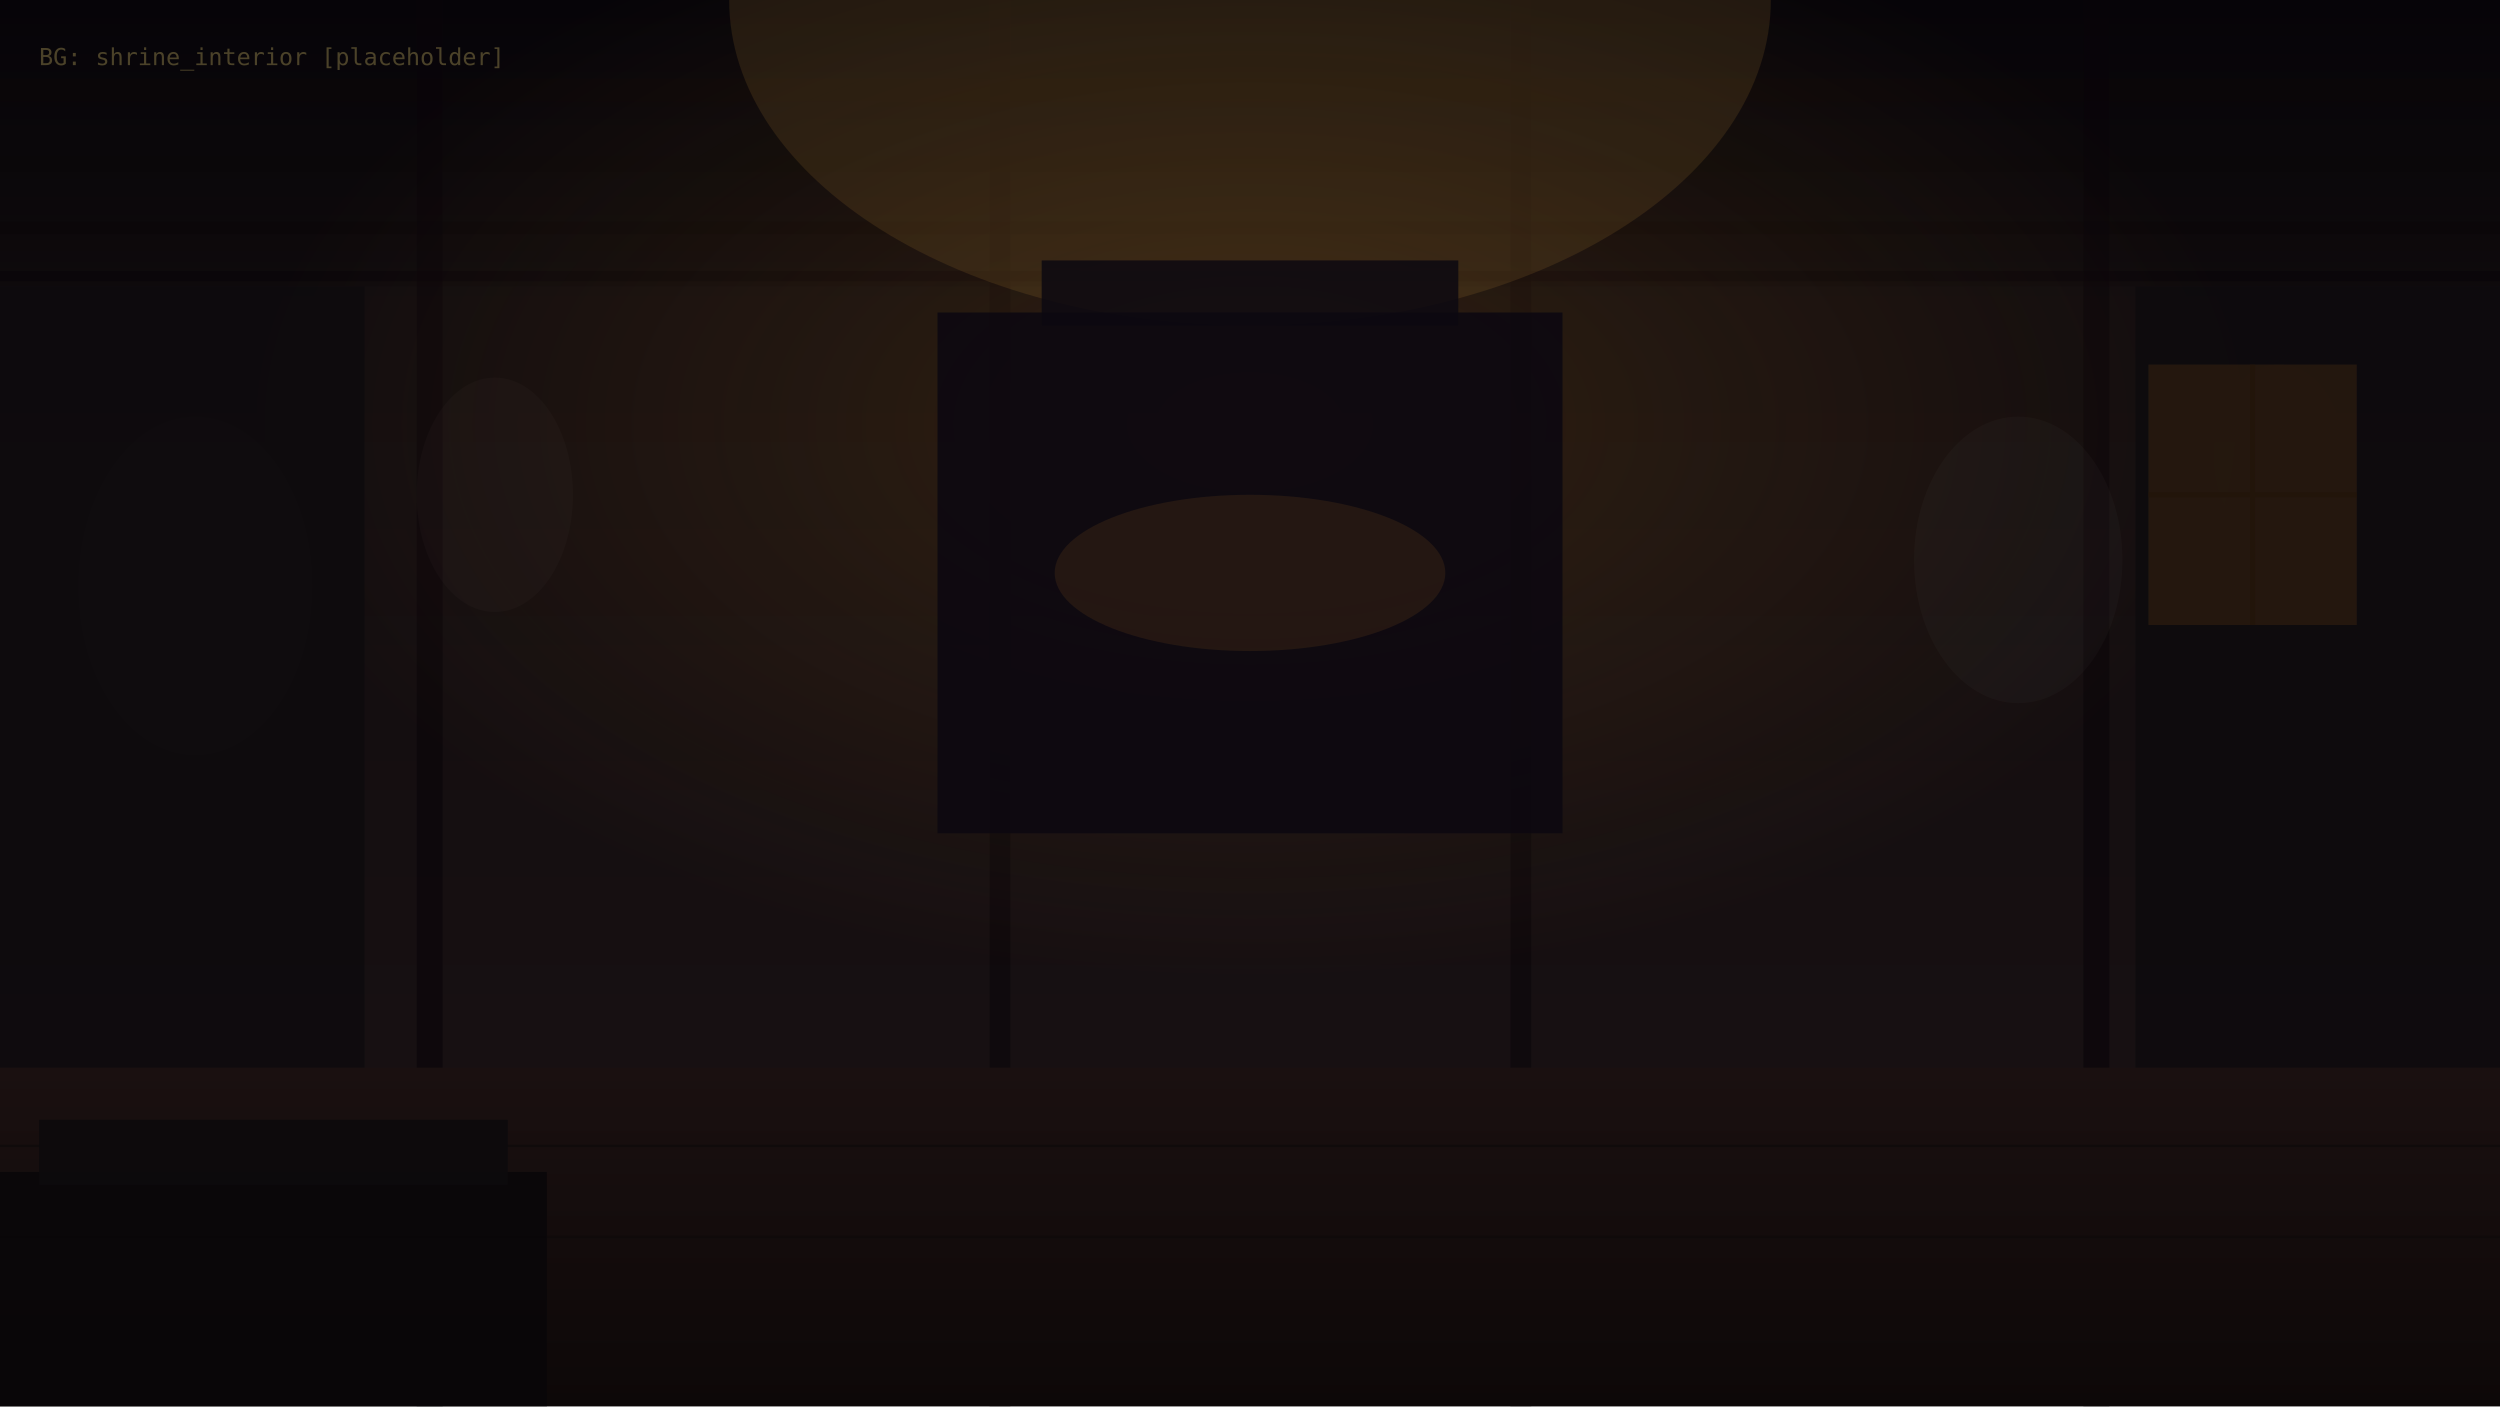
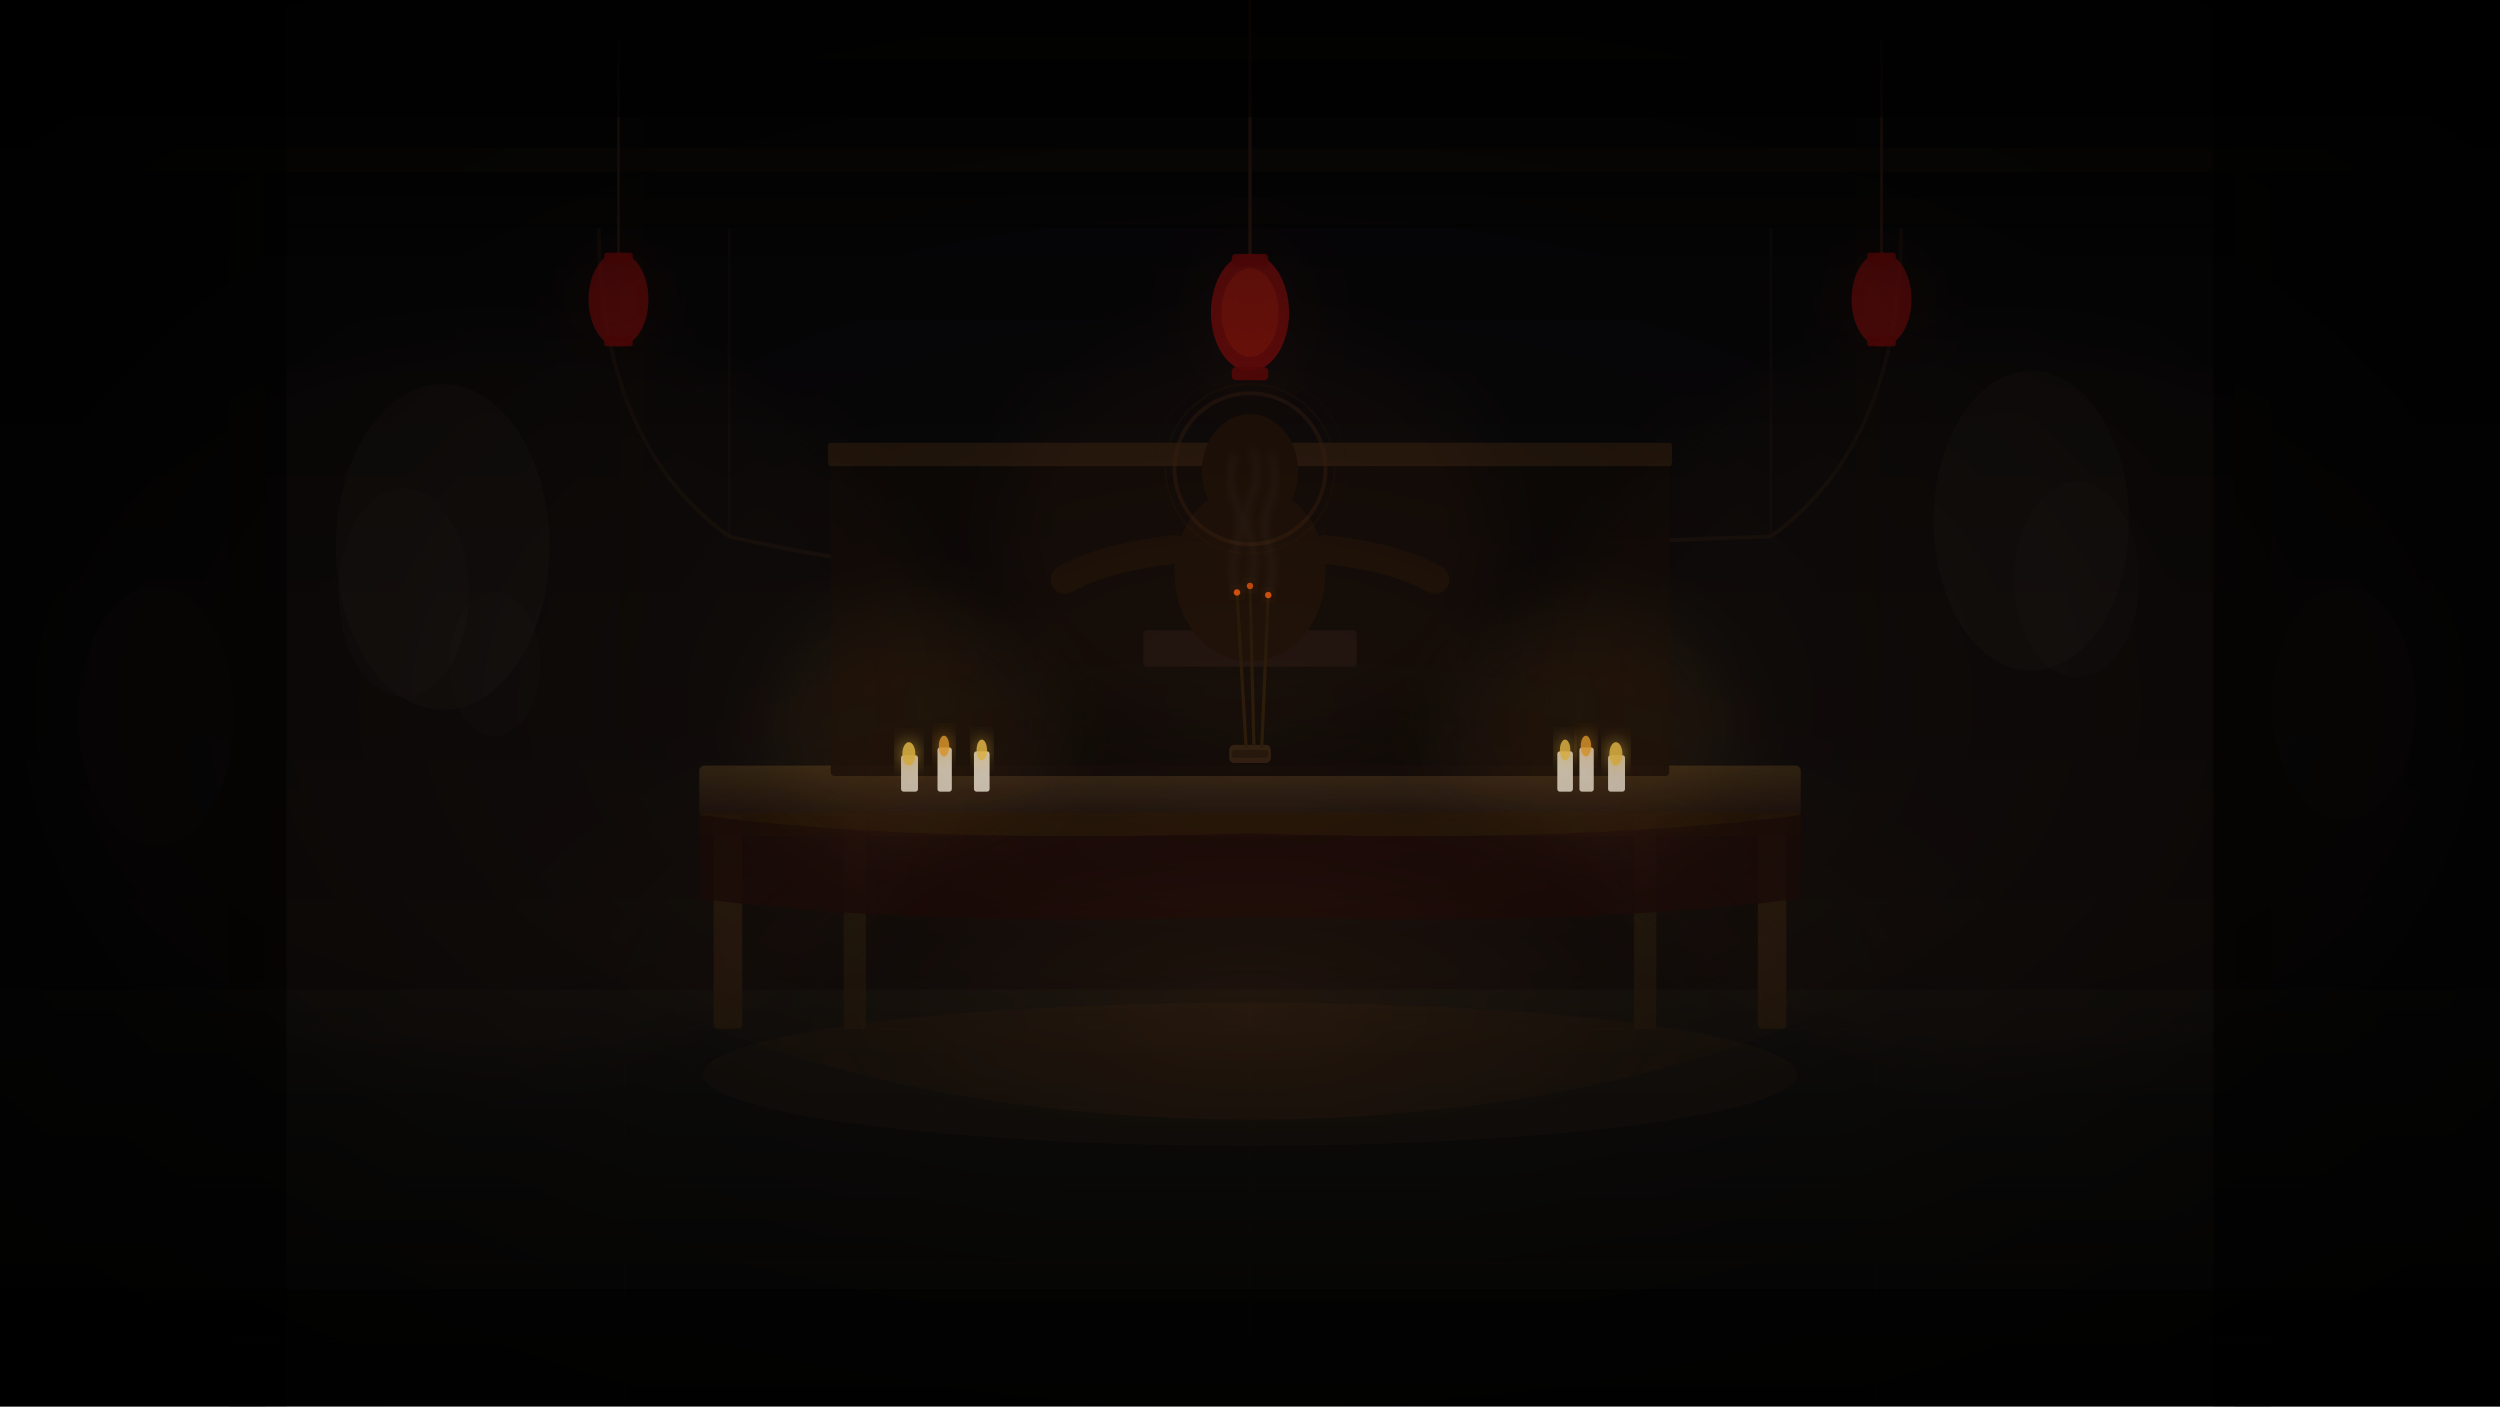
<svg xmlns="http://www.w3.org/2000/svg" viewBox="0 0 1920 1080" width="1920" height="1080">
  <defs>
-     <linearGradient id="ceiling" x1="0" y1="0" x2="0" y2="1">
-       <stop offset="0%" stop-color="#060408" />
-       <stop offset="100%" stop-color="#0e0a0c" />
+     <linearGradient id="wall" x1="0" y1="0" x2="0" y2="1">
+       <stop offset="0%" stop-color="#060608" />
+       <stop offset="60%" stop-color="#0e0b0c" />
+       <stop offset="100%" stop-color="#13100e" />
    </linearGradient>
-     <linearGradient id="wall" x1="0" y1="0" x2="0" y2="1">
-       <stop offset="0%" stop-color="#0e0a0c" />
-       <stop offset="100%" stop-color="#1a1214" />
+     <linearGradient id="floor_g" x1="0" y1="0" x2="0" y2="1">
+       <stop offset="0%" stop-color="#141210" />
+       <stop offset="100%" stop-color="#090807" />
    </linearGradient>
-     <linearGradient id="floor" x1="0" y1="0" x2="0" y2="1">
-       <stop offset="0%" stop-color="#1a1010" />
-       <stop offset="100%" stop-color="#0d0808" />
+     <linearGradient id="altar_w" x1="0" y1="0" x2="0" y2="1">
+       <stop offset="0%" stop-color="#3a2a18" />
+       <stop offset="100%" stop-color="#1e1410" />
    </linearGradient>
-     <radialGradient id="incense_glow" cx="50%" cy="30%" r="40%">
-       <stop offset="0%" stop-color="#c17a24" stop-opacity="0.18" />
-       <stop offset="100%" stop-color="#c17a24" stop-opacity="0" />
+     <radialGradient id="altar_amb" cx="50%" cy="85%" r="60%">
+       <stop offset="0%" stop-color="#ff8020" stop-opacity="0.10" />
+       <stop offset="100%" stop-color="#000000" stop-opacity="0.0" />
    </radialGradient>
-     <radialGradient id="lamp_glow" cx="50%" cy="0%" r="60%">
-       <stop offset="0%" stop-color="#e8a840" stop-opacity="0.22" />
-       <stop offset="100%" stop-color="#e8a840" stop-opacity="0" />
+     <radialGradient id="vign_r" cx="50%" cy="50%" r="70%">
+       <stop offset="0%" stop-color="#000" stop-opacity="0.0" />
+       <stop offset="100%" stop-color="#000" stop-opacity="0.78" />
    </radialGradient>
+     <filter id="flame_soft" x="-200%" y="-200%" width="500%" height="500%">
+       <feGaussianBlur stdDeviation="24" />
+     </filter>
+     <filter id="glow_c" x="-60%" y="-60%" width="220%" height="220%">
+       <feGaussianBlur stdDeviation="7" result="b" />
+       <feMerge>
+         <feMergeNode in="b" />
+         <feMergeNode in="SourceGraphic" />
+       </feMerge>
+     </filter>
+     <filter id="smoke_f">
+       <feGaussianBlur stdDeviation="3" />
+     </filter>
  </defs>
  <rect width="1920" height="1080" fill="url(#wall)" />
-   <rect width="1920" height="220" fill="url(#ceiling)" />
-   <rect x="0" y="60" width="1920" height="18" fill="#0a0608" opacity="0.8" />
-   <rect x="0" y="120" width="1920" height="12" fill="#0a0608" opacity="0.6" />
-   <rect x="0" y="170" width="1920" height="10" fill="#0a0608" opacity="0.5" />
-   <rect x="0" y="208" width="1920" height="8" fill="#080408" opacity="0.7" />
-   <rect x="320" y="0" width="20" height="1080" fill="#080408" opacity="0.6" />
-   <rect x="760" y="0" width="16" height="1080" fill="#080408" opacity="0.5" />
-   <rect x="1160" y="0" width="16" height="1080" fill="#080408" opacity="0.5" />
-   <rect x="1600" y="0" width="20" height="1080" fill="#080408" opacity="0.6" />
-   <rect x="0" y="0" width="1920" height="1080" fill="url(#incense_glow)" />
-   <ellipse cx="960" cy="0" rx="400" ry="250" fill="#e8a840" opacity="0.12" />
-   <rect x="720" y="240" width="480" height="400" fill="#0c0810" opacity="0.9" />
-   <rect x="800" y="200" width="320" height="50" fill="#0c0810" opacity="0.85" />
-   <ellipse cx="960" cy="440" rx="150" ry="60" fill="#c17a24" opacity="0.12" />
-   <ellipse cx="150" cy="450" rx="90" ry="130" fill="#e8dcc8" opacity="0.025" />
-   <ellipse cx="380" cy="380" rx="60" ry="90" fill="#e8dcc8" opacity="0.02" />
-   <ellipse cx="1550" cy="430" rx="80" ry="110" fill="#e8dcc8" opacity="0.025" />
-   <ellipse cx="1750" cy="350" rx="50" ry="70" fill="#e8dcc8" opacity="0.02" />
-   <rect x="0" y="220" width="280" height="660" fill="#0c0a0c" opacity="0.8" />
-   <rect x="1640" y="220" width="280" height="660" fill="#0c0a0c" opacity="0.8" />
-   <rect x="1650" y="280" width="160" height="200" fill="#2a1a0c" opacity="0.5" />
-   <line x1="1730" y1="280" x2="1730" y2="480" stroke="#1a1008" stroke-width="4" />
-   <line x1="1650" y1="380" x2="1810" y2="380" stroke="#1a1008" stroke-width="4" />
-   <rect x="1650" y="280" width="160" height="200" fill="#e8923a" opacity="0.04" />
-   <rect x="0" y="820" width="1920" height="260" fill="url(#floor)" />
-   <line x1="0" y1="880" x2="1920" y2="880" stroke="#0a0808" stroke-width="2" opacity="0.5" />
-   <line x1="0" y1="950" x2="1920" y2="950" stroke="#0a0808" stroke-width="2" opacity="0.4" />
-   <rect x="0" y="900" width="420" height="180" fill="#080608" opacity="0.85" />
-   <rect x="30" y="860" width="360" height="50" fill="#0c0a0c" opacity="0.9" />
-   <rect x="0" y="0" width="1920" height="1080" fill="none" style="fill:radial-gradient(ellipse at 50% 50%, transparent 40%, rgba(0,0,0,0.6) 100%)" />
-   <text x="30" y="50" font-family="monospace" font-size="18" fill="rgba(200,180,100,0.35)">BG: shrine_interior [placeholder]</text>
+   <rect width="1920" height="175" fill="#050507" />
+   <rect x="0" y="28" width="1920" height="18" fill="#0d0a07" opacity="0.85" />
+   <rect x="0" y="72" width="1920" height="16" fill="#0b0806" opacity="0.80" />
+   <rect x="0" y="114" width="1920" height="18" fill="#0d0a07" opacity="0.85" />
+   <rect x="0" y="152" width="1920" height="20" fill="#0b0806" opacity="0.75" />
+   <rect x="176" y="0" width="28" height="1080" fill="#0d0a07" opacity="0.65" />
+   <rect x="1716" y="0" width="28" height="1080" fill="#0d0a07" opacity="0.65" />
+   <rect x="476" y="0" width="18" height="560" fill="#0c0906" opacity="0.50" />
+   <rect x="1426" y="0" width="18" height="560" fill="#0c0906" opacity="0.50" />
+   <ellipse cx="340" cy="420" rx="82" ry="125" fill="#e0d8c8" opacity="0.030" />
+   <ellipse cx="310" cy="455" rx="50" ry="80" fill="#e8e0d0" opacity="0.022" />
+   <ellipse cx="380" cy="510" rx="35" ry="55" fill="#d8d0c0" opacity="0.018" />
+   <ellipse cx="120" cy="550" rx="60" ry="100" fill="#e0d8c8" opacity="0.025" />
+   <ellipse cx="1560" cy="400" rx="75" ry="115" fill="#e0d8c8" opacity="0.030" />
+   <ellipse cx="1595" cy="445" rx="48" ry="75" fill="#e8e0d0" opacity="0.022" />
+   <ellipse cx="1800" cy="540" rx="55" ry="90" fill="#d8d0c0" opacity="0.025" />
+   <ellipse cx="860" cy="580" rx="55" ry="88" fill="#d0c8b8" opacity="0.022" />
+   <ellipse cx="1100" cy="560" rx="50" ry="80" fill="#d8d0c0" opacity="0.022" />
+   <path d="M 460,175 Q 460,340 560,412 Q 760,458 960,438 Q 1160,418 1360,412 Q 1460,340 1460,175" stroke="#2a1c10" stroke-width="3" fill="none" opacity="0.40" />
+   <path d="M 560,175 L 560,412" stroke="#2a1c10" stroke-width="2" opacity="0.25" />
+   <path d="M 1360,175 L 1360,412" stroke="#2a1c10" stroke-width="2" opacity="0.25" />
+   <rect x="0" y="760" width="1920" height="320" fill="url(#floor_g)" />
+   <g opacity="0.07" stroke="#282420" stroke-width="1" fill="none">
+     <line x1="0" y1="790" x2="1920" y2="790" />
+     <line x1="0" y1="850" x2="1920" y2="850" />
+     <line x1="0" y1="910" x2="1920" y2="910" />
+     <line x1="0" y1="970" x2="1920" y2="970" />
+     <line x1="0" y1="1030" x2="1920" y2="1030" />
+     <line x1="240" y1="760" x2="240" y2="1080" />
+     <line x1="480" y1="760" x2="480" y2="1080" />
+     <line x1="720" y1="760" x2="720" y2="1080" />
+     <line x1="960" y1="760" x2="960" y2="1080" />
+     <line x1="1200" y1="760" x2="1200" y2="1080" />
+     <line x1="1440" y1="760" x2="1440" y2="1080" />
+     <line x1="1680" y1="760" x2="1680" y2="1080" />
+   </g>
+   <ellipse cx="960" cy="825" rx="420" ry="55" fill="#ff8020" opacity="0.038" />
+   <rect x="548" y="615" width="22" height="175" rx="3" fill="#2a1c10" />
+   <rect x="1350" y="615" width="22" height="175" rx="3" fill="#2a1c10" />
+   <rect x="648" y="624" width="17" height="166" rx="2" fill="#2a1c10" opacity="0.7" />
+   <rect x="1255" y="624" width="17" height="166" rx="2" fill="#2a1c10" opacity="0.7" />
+   <rect x="537" y="588" width="846" height="38" rx="4" fill="url(#altar_w)" />
+   <rect x="537" y="624" width="846" height="18" rx="2" fill="#261608" opacity="0.9" />
+   <path d="M 537,626 Q 700,648 960,640 Q 1210,648 1383,626 L 1383,690 Q 1210,712 960,704 Q 700,712 537,690 Z" fill="#1a0808" opacity="0.82" />
+   <rect x="638" y="350" width="644" height="246" rx="3" fill="#0f0a08" opacity="0.92" />
+   <rect x="636" y="340" width="648" height="18" rx="2" fill="#2c1c0e" opacity="0.9" />
+   <rect x="878" y="484" width="164" height="28" rx="3" fill="#201410" opacity="0.85" />
+   <ellipse cx="960" cy="440" rx="58" ry="68" fill="#1b1008" />
+   <ellipse cx="960" cy="362" rx="37" ry="44" fill="#1b1008" />
+   <circle cx="960" cy="360" r="58" fill="none" stroke="#3c2212" stroke-width="3" opacity="0.45" />
+   <circle cx="960" cy="360" r="65" fill="none" stroke="#2a1808" stroke-width="1.5" opacity="0.28" />
+   <circle cx="960" cy="360" r="74" fill="none" stroke="#1e1206" stroke-width="1" opacity="0.18" />
+   <path d="M 902,422 Q 848,428 818,445" stroke="#1b1008" stroke-width="22" fill="none" stroke-linecap="round" />
+   <path d="M 1018,422 Q 1072,428 1102,445" stroke="#1b1008" stroke-width="22" fill="none" stroke-linecap="round" />
+   <ellipse cx="960" cy="410" rx="190" ry="155" fill="#ff8020" opacity="0.032" filter="url(#flame_soft)" />
+   <rect x="944" y="572" width="32" height="14" rx="4" fill="#322012" />
+   <rect x="946" y="576" width="28" height="6" rx="2" fill="#1a1008" opacity="0.5" />
+   <line x1="957" y1="574" x2="950" y2="455" stroke="#2c1c0a" stroke-width="2.5" />
+   <line x1="963" y1="572" x2="960" y2="450" stroke="#2c1c0a" stroke-width="2.5" />
+   <line x1="969" y1="574" x2="974" y2="457" stroke="#2c1c0a" stroke-width="2.5" />
+   <circle cx="950" cy="455" r="2.5" fill="#ff6010" opacity="0.88" filter="url(#glow_c)" />
+   <circle cx="960" cy="450" r="2.5" fill="#ff6010" opacity="0.78" filter="url(#glow_c)" />
+   <circle cx="974" cy="457" r="2.5" fill="#ff6010" opacity="0.85" filter="url(#glow_c)" />
+   <g filter="url(#smoke_f)" opacity="0.18" stroke="#b8b0a0" stroke-width="1.5" fill="none">
+     <path d="M 950,453 Q 944,435 950,418 Q 956,400 948,384 Q 942,368 948,350" />
+     <path d="M 960,448 Q 966,430 960,413 Q 954,396 962,379 Q 968,362 962,345" />
+     <path d="M 974,455 Q 980,437 974,419 Q 968,401 976,384 Q 982,367 976,349" />
+   </g>
+   <line x1="475" y1="30" x2="475" y2="198" stroke="#2c1810" stroke-width="2" />
+   <ellipse cx="475" cy="230" rx="23" ry="36" fill="#920e0e" opacity="0.72" />
+   <rect x="464" y="194" width="22" height="8" rx="2" fill="#6e0808" opacity="0.9" />
+   <rect x="464" y="258" width="22" height="8" rx="2" fill="#6e0808" opacity="0.9" />
+   <ellipse cx="475" cy="230" rx="18" ry="28" fill="#cc2010" opacity="0.18" filter="url(#flame_soft)" />
+   <line x1="1445" y1="30" x2="1445" y2="198" stroke="#2c1810" stroke-width="2" />
+   <ellipse cx="1445" cy="230" rx="23" ry="36" fill="#920e0e" opacity="0.72" />
+   <rect x="1434" y="194" width="22" height="8" rx="2" fill="#6e0808" opacity="0.9" />
+   <rect x="1434" y="258" width="22" height="8" rx="2" fill="#6e0808" opacity="0.9" />
+   <ellipse cx="1445" cy="230" rx="18" ry="28" fill="#cc2010" opacity="0.18" filter="url(#flame_soft)" />
+   <line x1="960" y1="0" x2="960" y2="205" stroke="#2c1810" stroke-width="2.5" />
+   <ellipse cx="960" cy="240" rx="30" ry="45" fill="#920e0e" opacity="0.78" />
+   <rect x="946" y="195" width="28" height="10" rx="3" fill="#6e0808" opacity="0.9" />
+   <rect x="946" y="282" width="28" height="10" rx="3" fill="#6e0808" opacity="0.9" />
+   <ellipse cx="960" cy="240" rx="22" ry="34" fill="#ff4010" opacity="0.15" />
+   <ellipse cx="960" cy="240" rx="38" ry="54" fill="#cc2010" opacity="0.07" filter="url(#flame_soft)" />
+   <ellipse cx="700" cy="558" rx="110" ry="90" fill="#ffa030" opacity="0.07" filter="url(#flame_soft)" />
+   <rect x="692" y="580" width="13" height="28" rx="2" fill="#ebe0cc" />
+   <rect x="720" y="574" width="11" height="34" rx="2" fill="#ebe0cc" />
+   <rect x="748" y="577" width="12" height="31" rx="2" fill="#ebe0cc" />
+   <ellipse cx="698" cy="579" rx="5" ry="9" fill="#ffd050" opacity="0.92" filter="url(#glow_c)" />
+   <ellipse cx="725" cy="573" rx="4" ry="8" fill="#ffb030" opacity="0.85" filter="url(#glow_c)" />
+   <ellipse cx="754" cy="576" rx="4" ry="8" fill="#ffd050" opacity="0.88" filter="url(#glow_c)" />
+   <ellipse cx="1220" cy="558" rx="110" ry="90" fill="#ffa030" opacity="0.07" filter="url(#flame_soft)" />
+   <rect x="1196" y="577" width="12" height="31" rx="2" fill="#ebe0cc" />
+   <rect x="1213" y="574" width="11" height="34" rx="2" fill="#ebe0cc" />
+   <rect x="1235" y="580" width="13" height="28" rx="2" fill="#ebe0cc" />
+   <ellipse cx="1202" cy="576" rx="4" ry="8" fill="#ffd050" opacity="0.88" filter="url(#glow_c)" />
+   <ellipse cx="1218" cy="573" rx="4" ry="8" fill="#ffb030" opacity="0.85" filter="url(#glow_c)" />
+   <ellipse cx="1241" cy="579" rx="5" ry="9" fill="#ffd050" opacity="0.92" filter="url(#glow_c)" />
+   <ellipse cx="960" cy="580" rx="620" ry="280" fill="url(#altar_amb)" />
+   <ellipse cx="380" cy="540" rx="350" ry="280" fill="#ff8020" opacity="0.030" filter="url(#flame_soft)" />
+   <ellipse cx="1540" cy="540" rx="350" ry="280" fill="#ff8020" opacity="0.030" filter="url(#flame_soft)" />
+   <rect width="1920" height="1080" fill="url(#vign_r)" />
+   <rect x="0" y="0" width="220" height="1080" fill="#000" opacity="0.52" />
+   <rect x="1700" y="0" width="220" height="1080" fill="#000" opacity="0.52" />
+   <rect x="0" y="0" width="1920" height="90" fill="#000" opacity="0.65" />
+   <rect x="0" y="990" width="1920" height="90" fill="#000" opacity="0.55" />
</svg>
